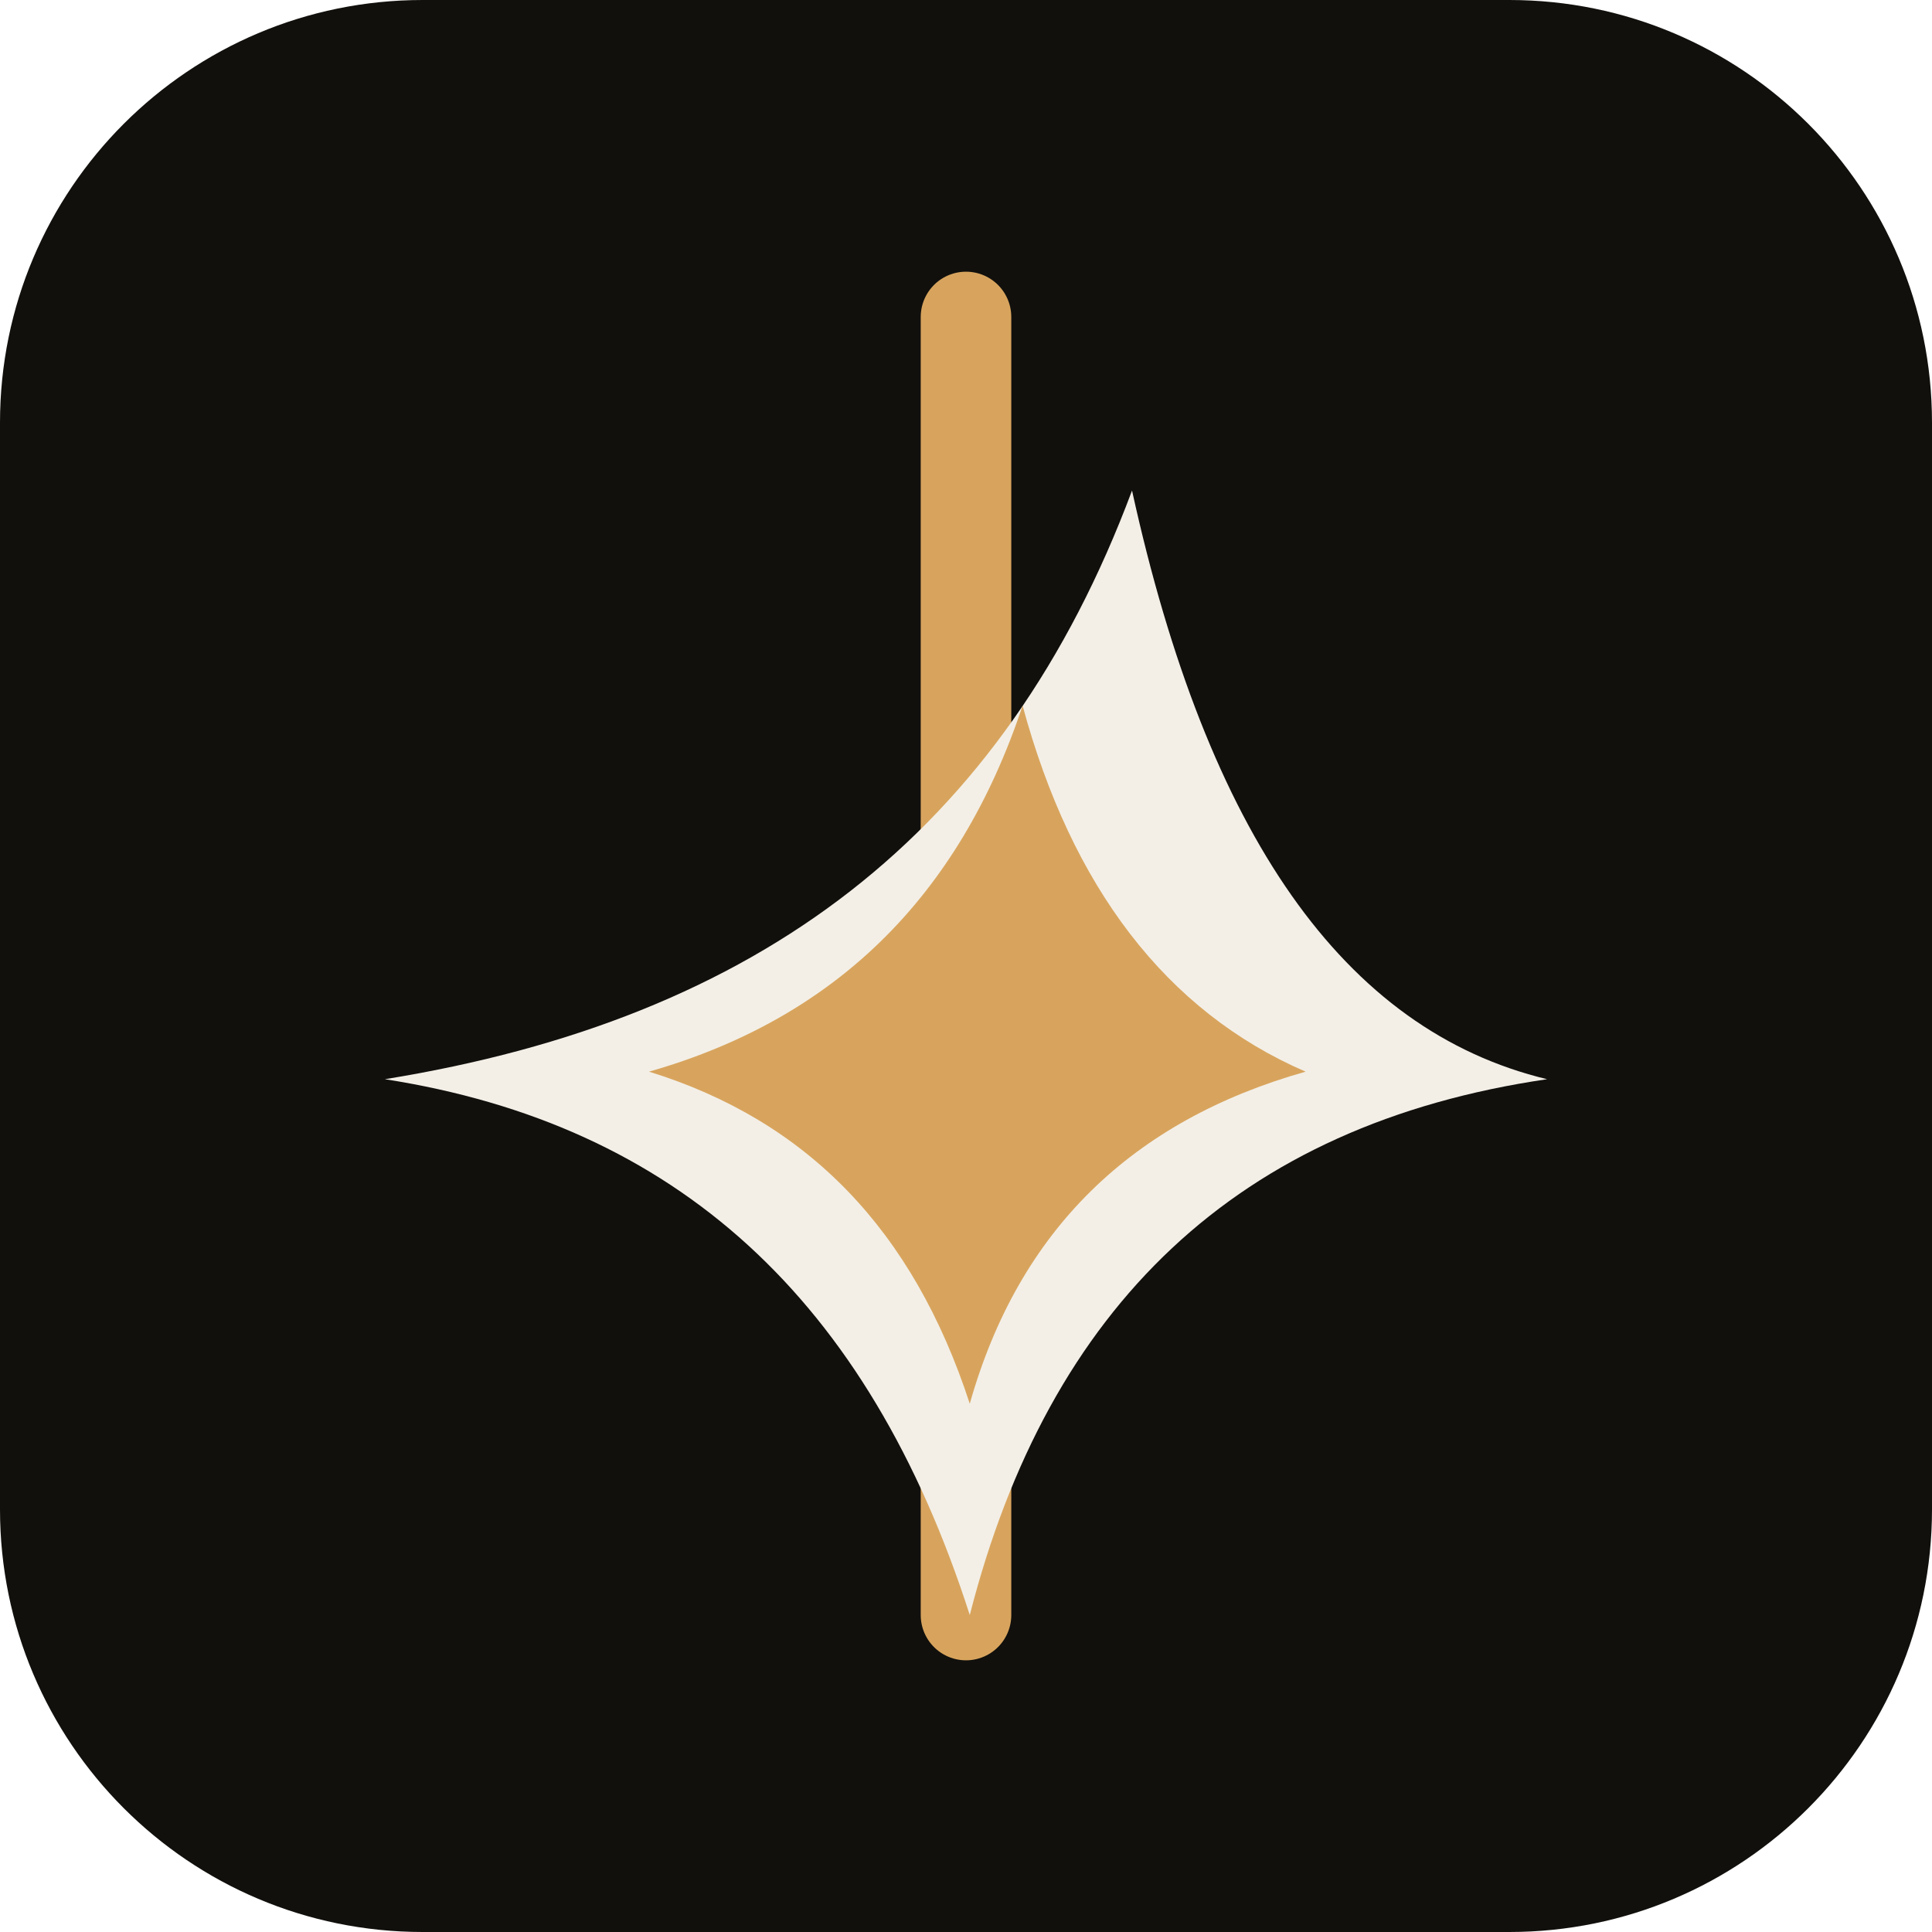
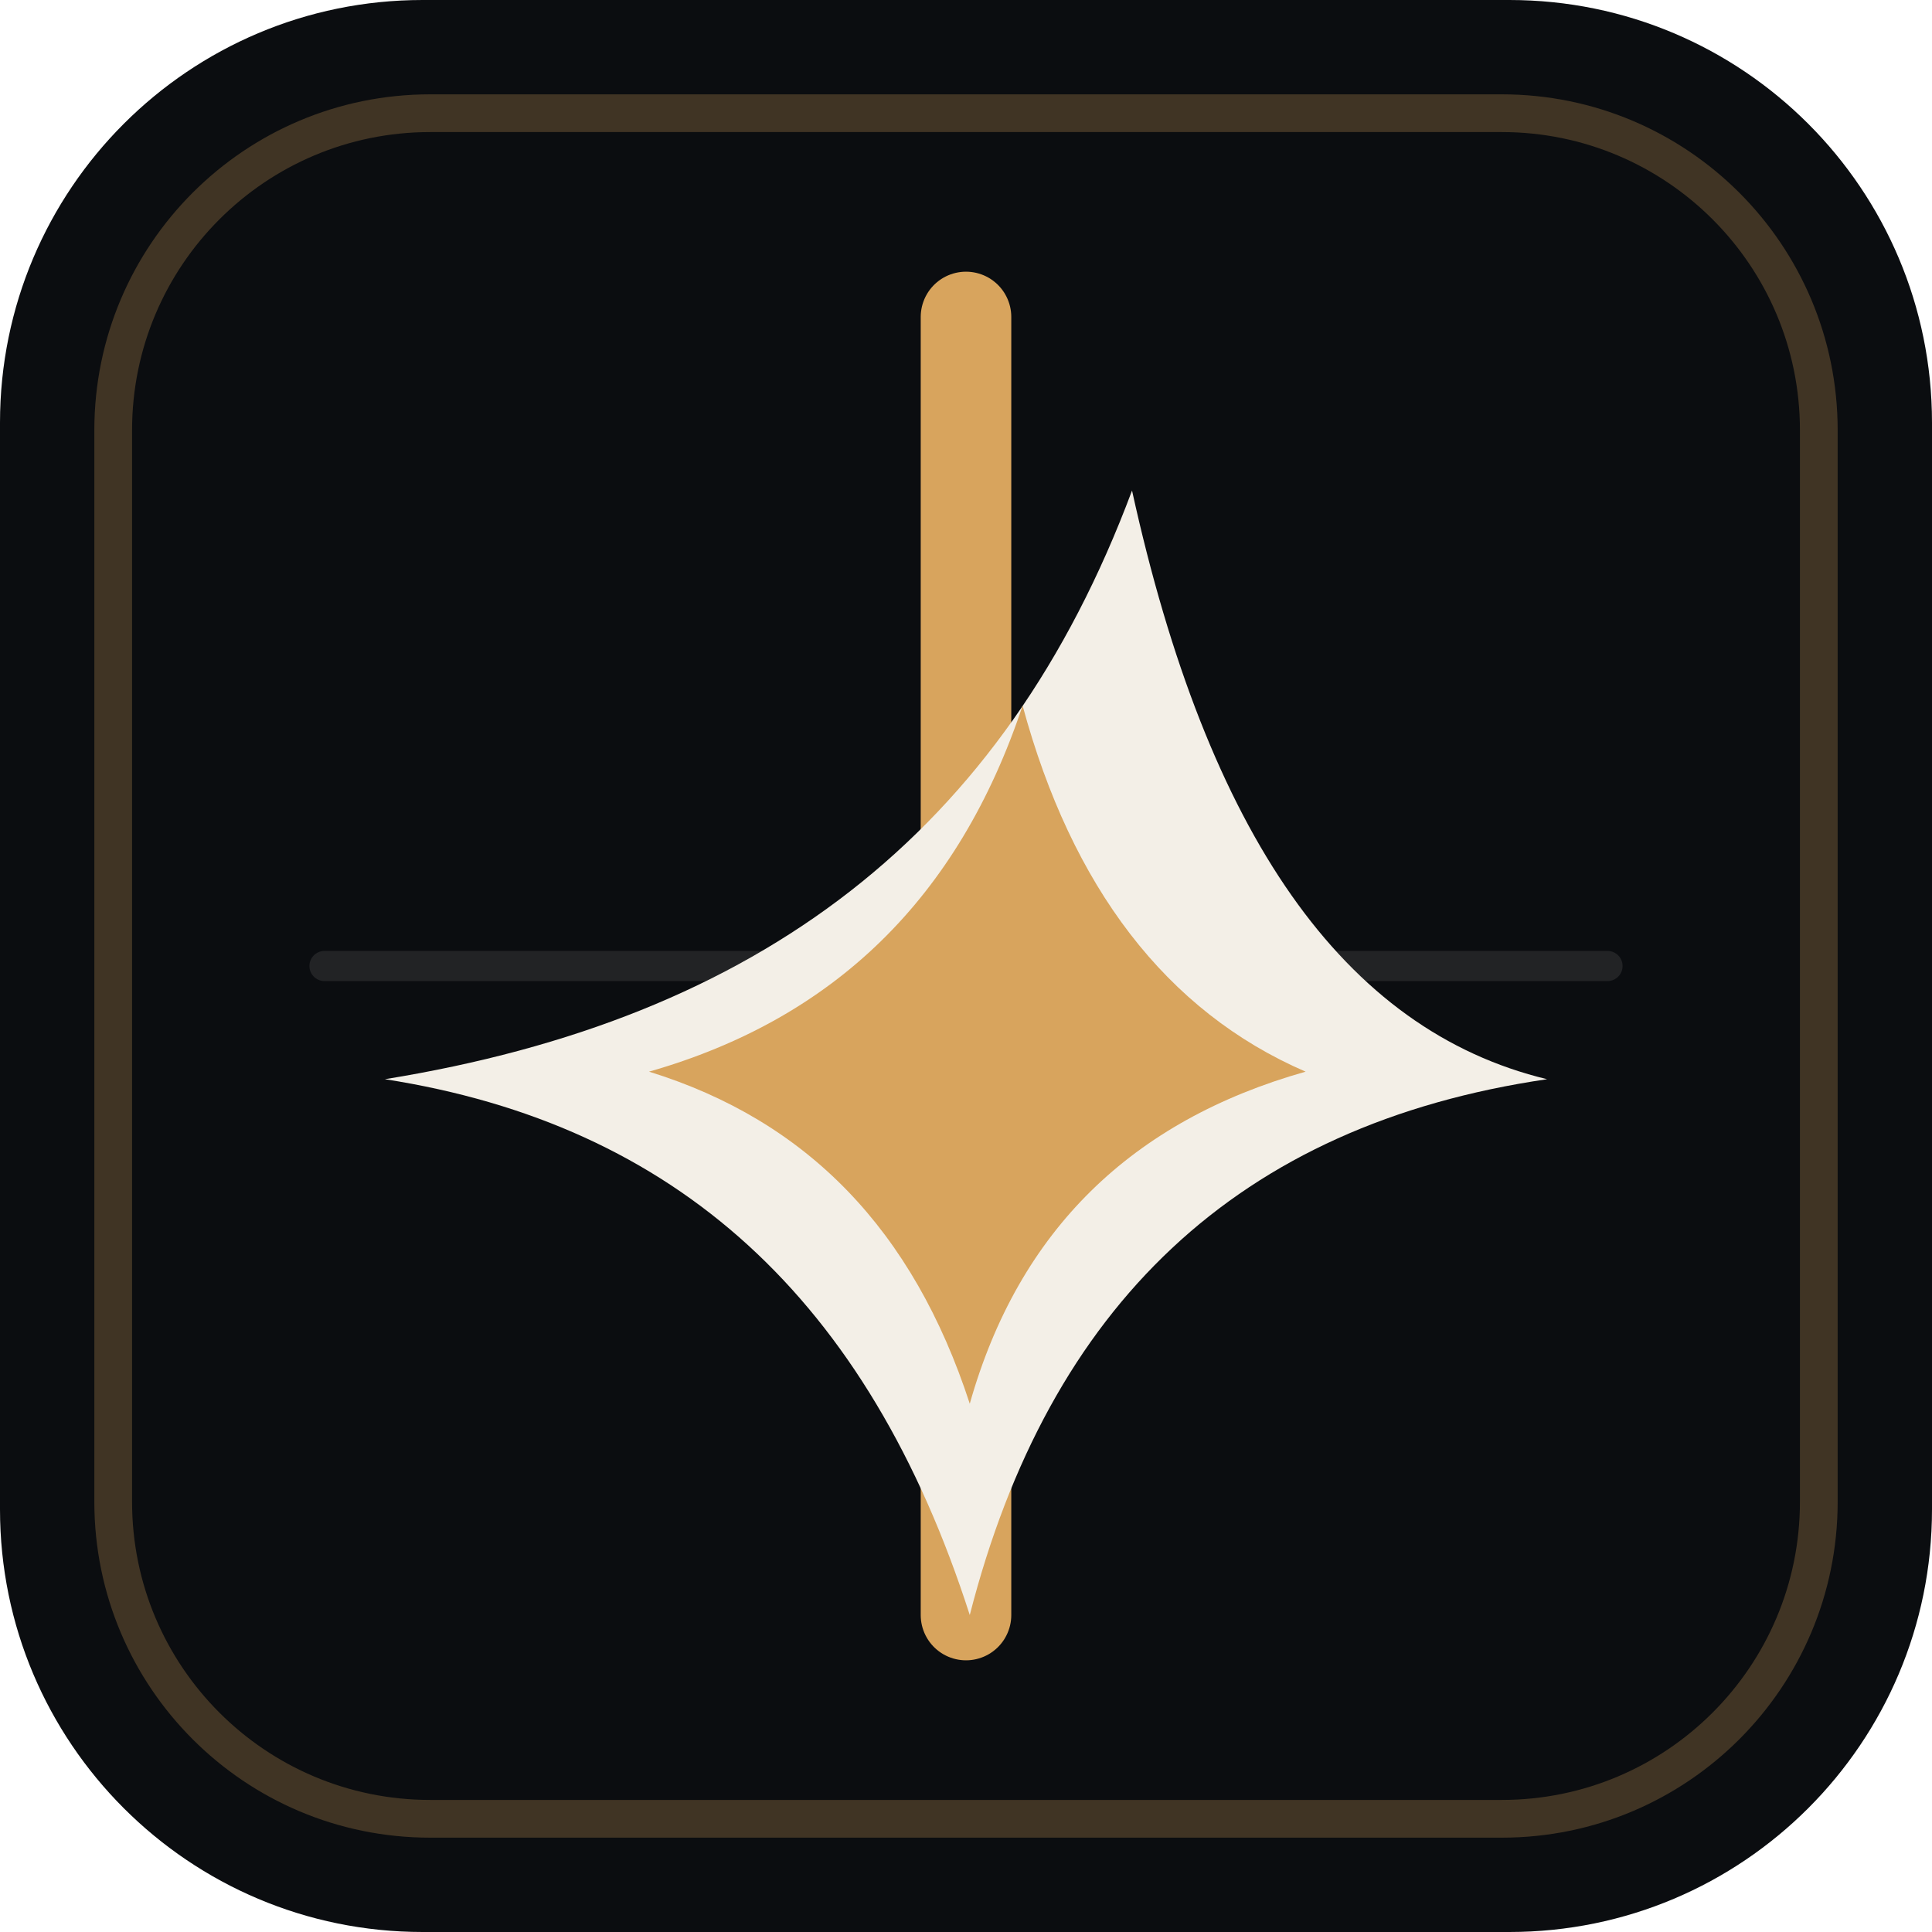
<svg xmlns="http://www.w3.org/2000/svg" viewBox="0 0 512 512" fill="none">
-   <rect width="512" height="512" rx="112" fill="#11100D" />
+   <rect width="512" height="512" rx="112" fill="#0B0D10" />
+   <rect x="30" y="30" width="452" height="452" rx="84" stroke="#D8A45D" stroke-opacity=".26" stroke-width="10" />
+   <path d="M86 256H426" stroke="#F3EFE7" stroke-opacity=".10" stroke-width="8" stroke-linecap="round" />
  <path d="M256 84V428" stroke="#D8A45D" stroke-width="24" stroke-linecap="round" />
  <path d="M102 286C201 270 266 221 300 130C320 221 356 273 410 286C328 298 278 346 257 428C230 344 179 298 102 286Z" fill="#F3EFE7" />
  <path d="M172 284C221 270 254 238 271 187C284 235 309 268 346 284C300 297 270 326 257 372C242 326 214 297 172 284Z" fill="#D8A45D" />
</svg>
